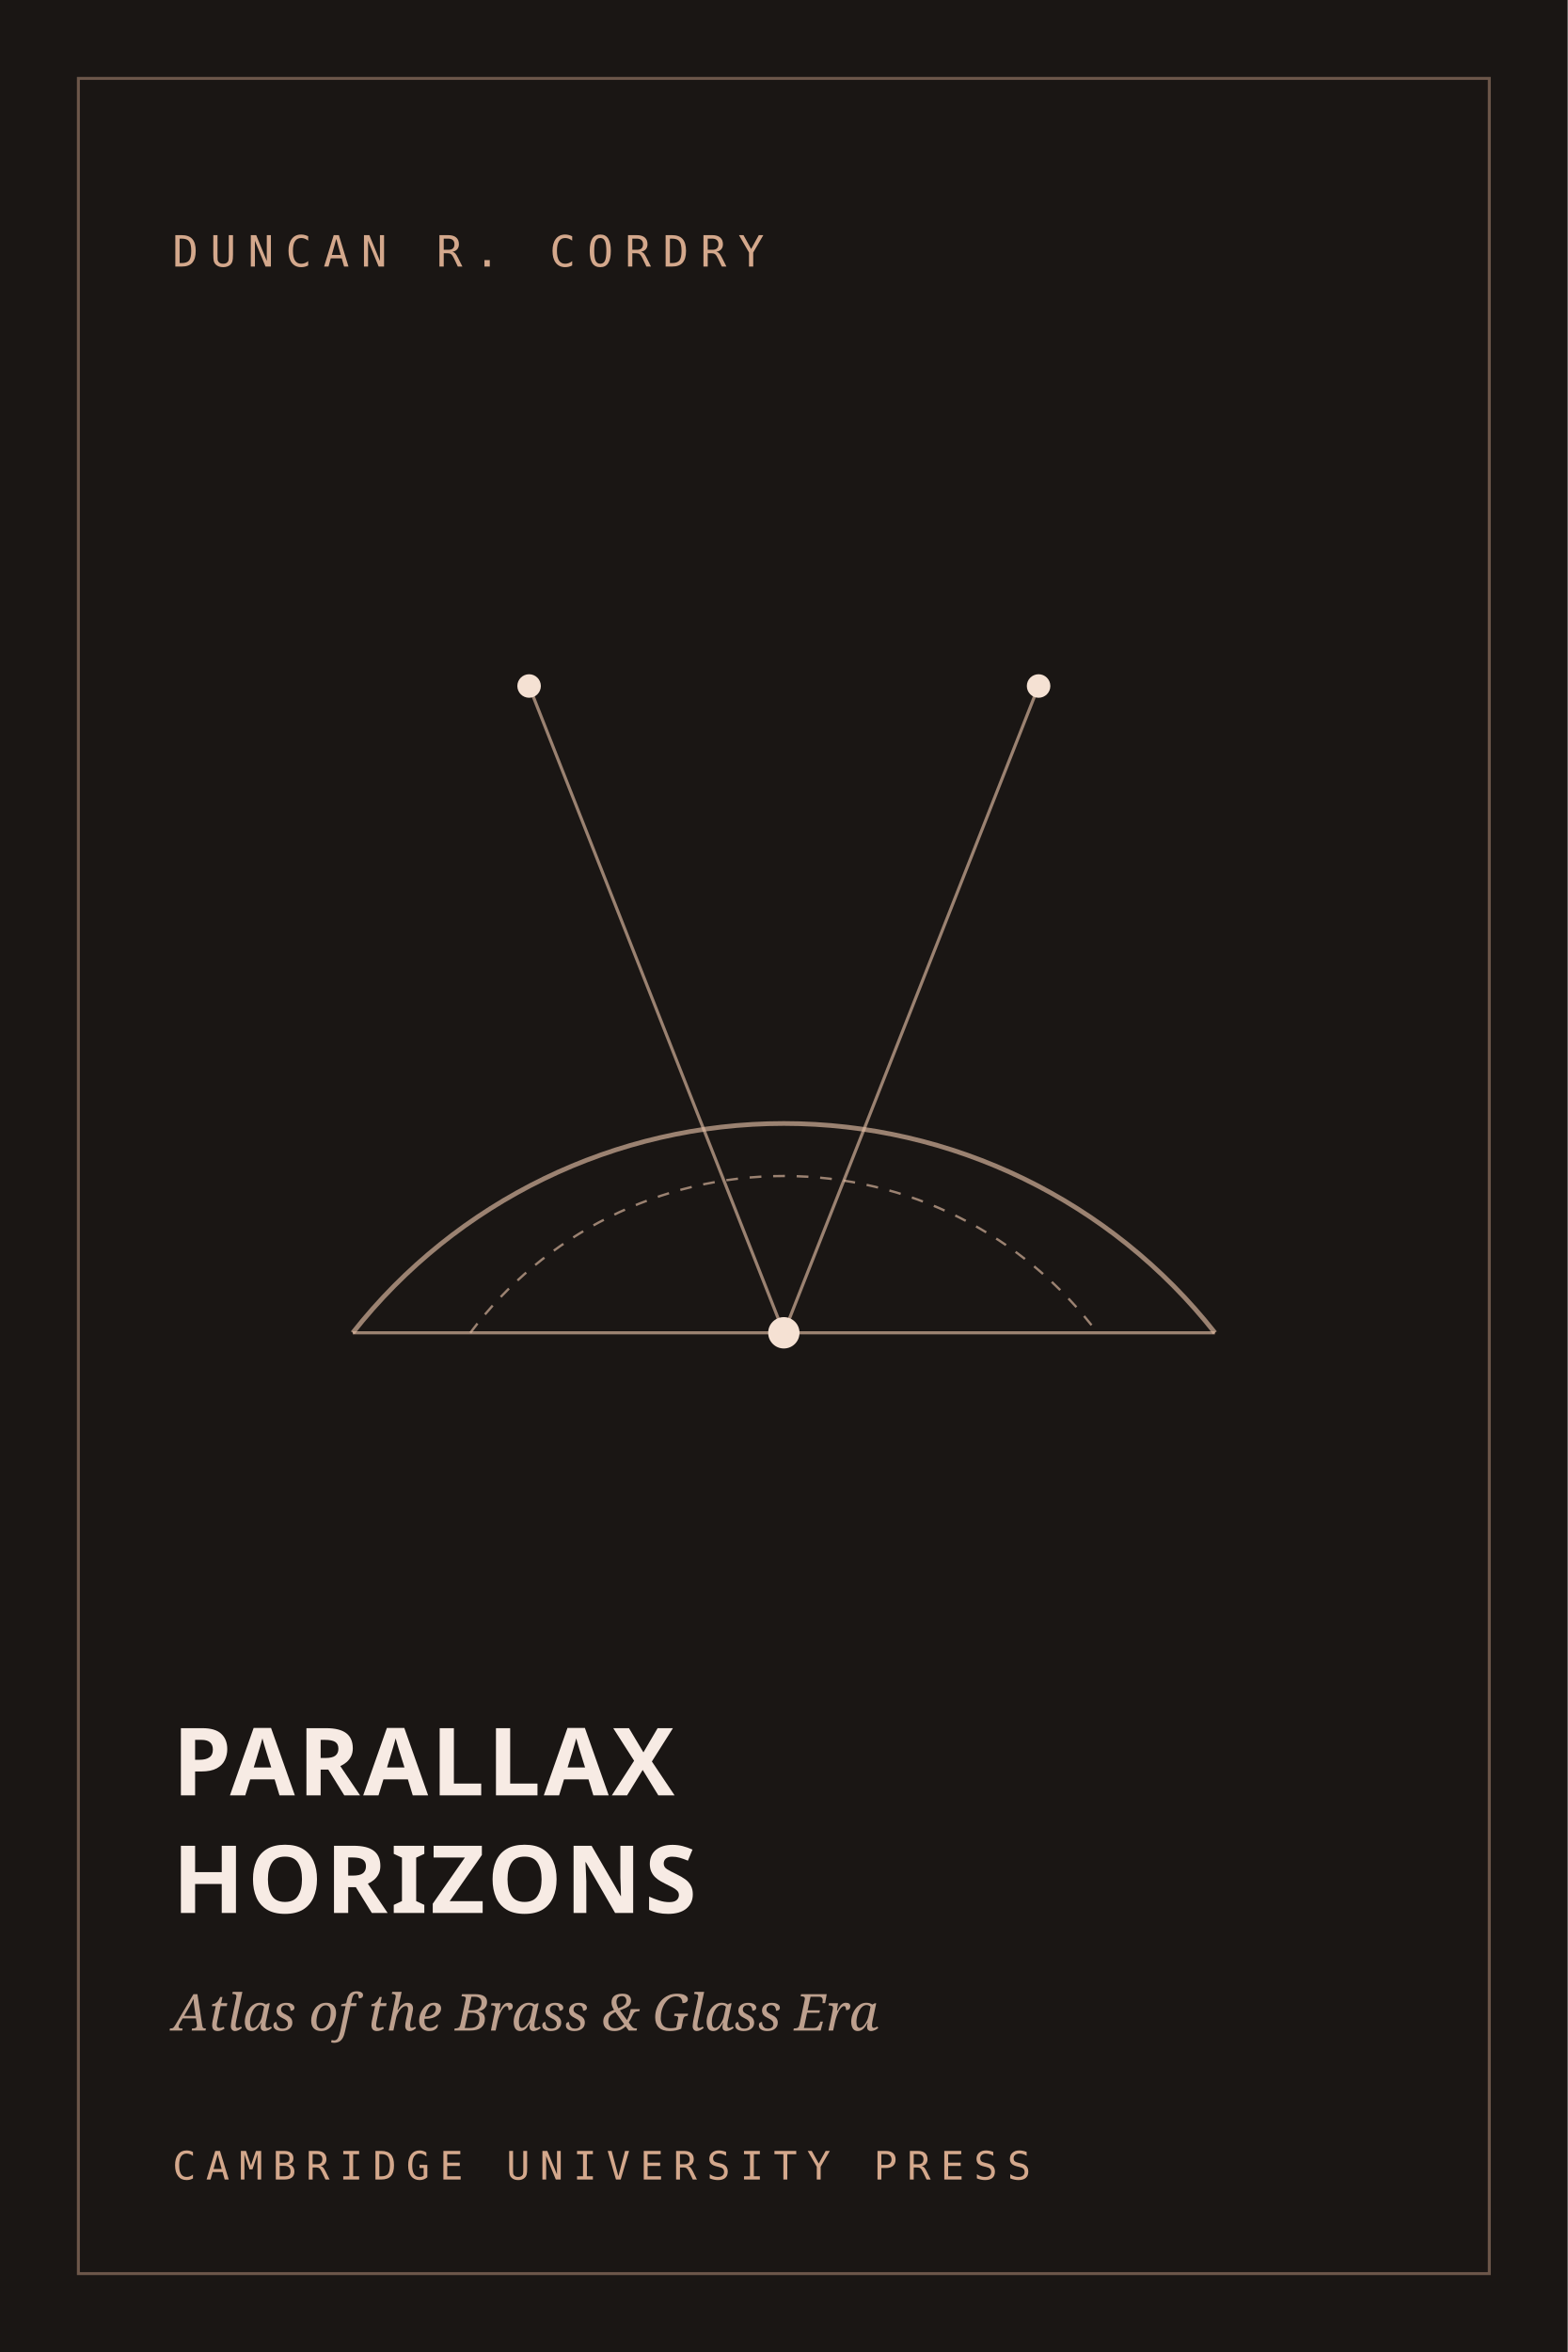
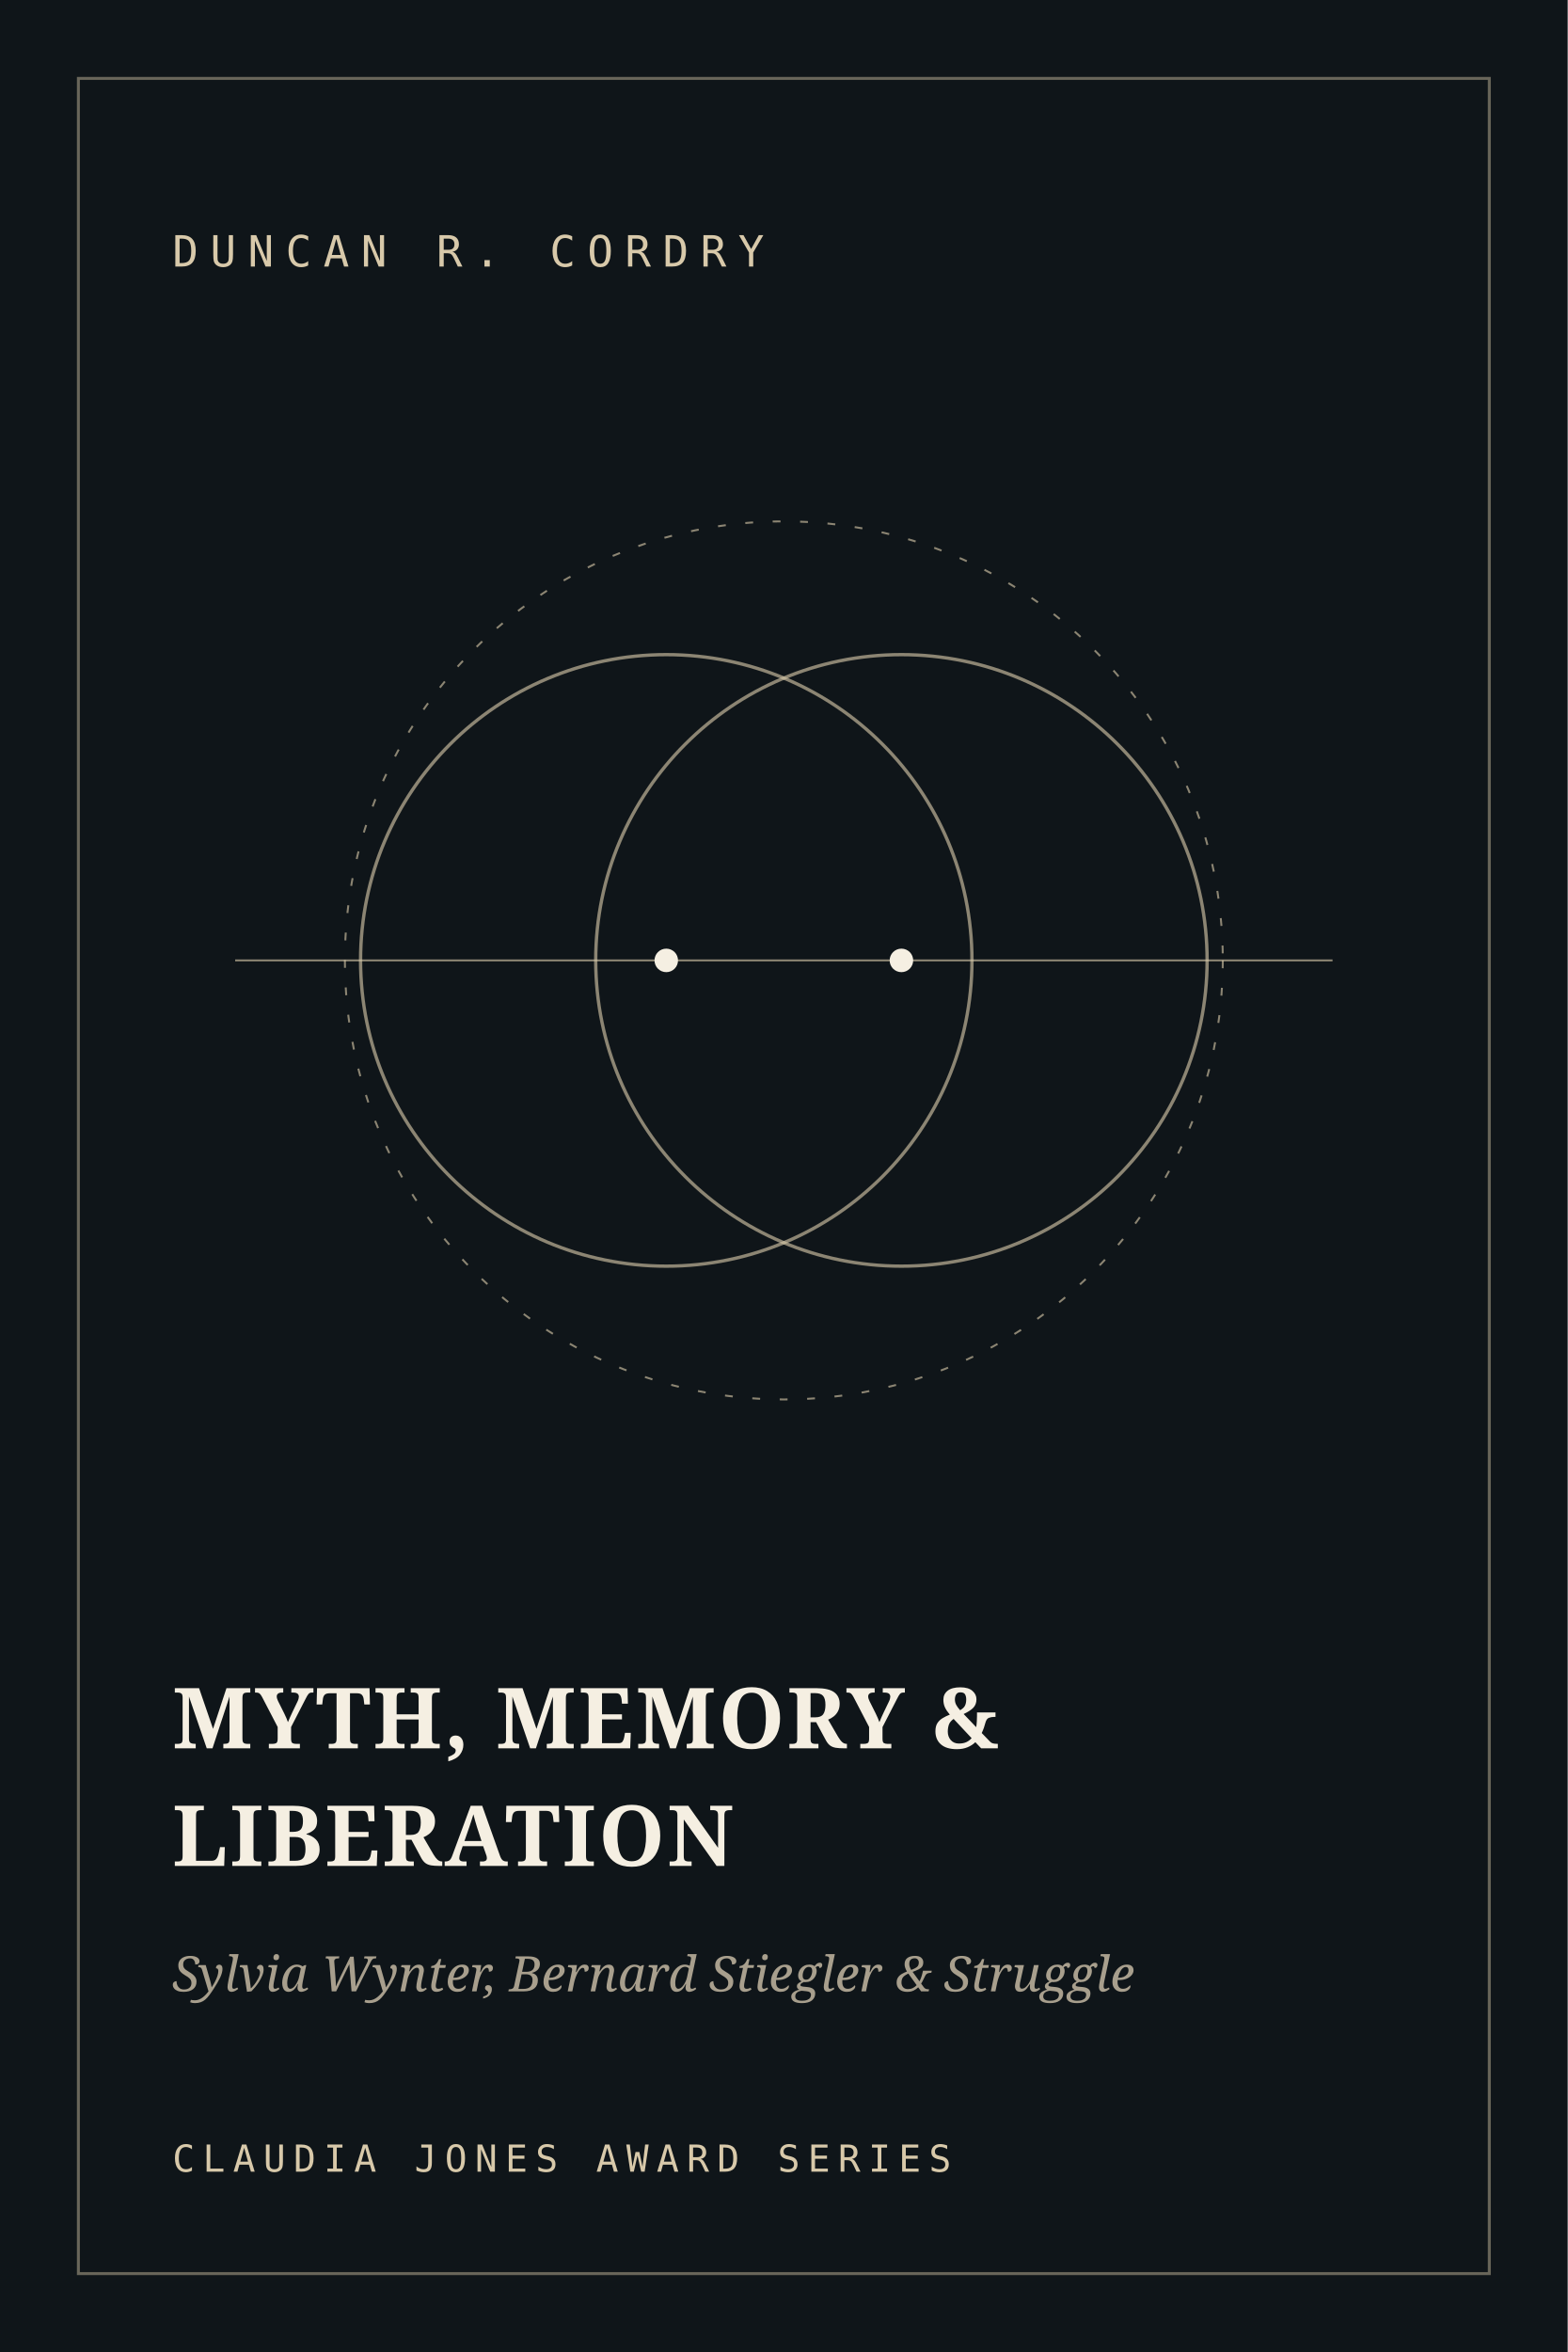
<svg xmlns="http://www.w3.org/2000/svg" viewBox="0 0 400 600" width="400" height="600">
-   <rect width="400" height="600" fill="#1a1614" />
-   <rect x="20" y="20" width="360" height="560" fill="none" stroke="#d4a88c" stroke-width="0.75" stroke-opacity="0.45" />
-   <g stroke="#e0bba3" fill="none" stroke-opacity="0.65">
-     <path d="M90 340 A140 140 0 0 1 310 340" stroke-width="1.2" />
-     <path d="M120 340 A100 100 0 0 1 280 340" stroke-width="0.6" stroke-dasharray="3 3" />
-     <line x1="200" y1="340" x2="135" y2="175" stroke-width="0.8" />
-     <line x1="200" y1="340" x2="265" y2="175" stroke-width="0.8" />
-     <line x1="90" y1="340" x2="310" y2="340" stroke-width="0.8" />
+   <rect width="400" height="600" fill="#0f1519" />
+   <rect x="20" y="20" width="360" height="560" fill="none" stroke="#d8c9aa" stroke-width="0.75" stroke-opacity="0.45" />
+   <g stroke="#d8c9aa" fill="none" stroke-opacity="0.62">
+     <circle cx="170" cy="245" r="78" stroke-width="0.85" />
+     <circle cx="230" cy="245" r="78" stroke-width="0.85" />
+     <circle cx="200" cy="245" r="112" stroke-width="0.5" stroke-dasharray="2 5" />
+     <line x1="60" y1="245" x2="340" y2="245" stroke-width="0.5" />
  </g>
-   <circle cx="200" cy="340" r="4" fill="#f5e1d3" />
-   <circle cx="135" cy="175" r="3" fill="#f5e1d3" />
-   <circle cx="265" cy="175" r="3" fill="#f5e1d3" />
-   <text x="44" y="68" fill="#d4a88c" font-family="monospace" font-size="11" letter-spacing="3">DUNCAN R. CORDRY</text>
-   <text x="44" y="458" fill="#f7ebe4" font-family="sans-serif" font-weight="600" font-size="24" letter-spacing="0.8">PARALLAX</text>
-   <text x="44" y="488" fill="#f7ebe4" font-family="sans-serif" font-weight="600" font-size="24" letter-spacing="0.8">HORIZONS</text>
-   <text x="44" y="518" fill="#bda08e" font-family="serif" font-style="italic" font-size="13">Atlas of the Brass &amp; Glass Era</text>
-   <text x="44" y="556" fill="#d4a88c" font-family="monospace" font-size="10" letter-spacing="2.5">CAMBRIDGE UNIVERSITY PRESS</text>
+   <circle cx="170" cy="245" r="3" fill="#f5efe2" />
+   <circle cx="230" cy="245" r="3" fill="#f5efe2" />
+   <text x="44" y="68" fill="#d8c9aa" font-family="monospace" font-size="11" letter-spacing="3">DUNCAN R. CORDRY</text>
+   <text x="44" y="446" fill="#f5efe2" font-family="serif" font-weight="600" font-size="21.5" letter-spacing="0.6">MYTH, MEMORY &amp;</text>
+   <text x="44" y="476" fill="#f5efe2" font-family="serif" font-weight="600" font-size="21.5" letter-spacing="0.6">LIBERATION</text>
+   <text x="44" y="508" fill="#a89f8d" font-family="serif" font-style="italic" font-size="12.5">Sylvia Wynter, Bernard Stiegler &amp; Struggle</text>
+   <text x="44" y="554" fill="#d8c9aa" font-family="monospace" font-size="9.5" letter-spacing="2">CLAUDIA JONES AWARD SERIES</text>
</svg>
